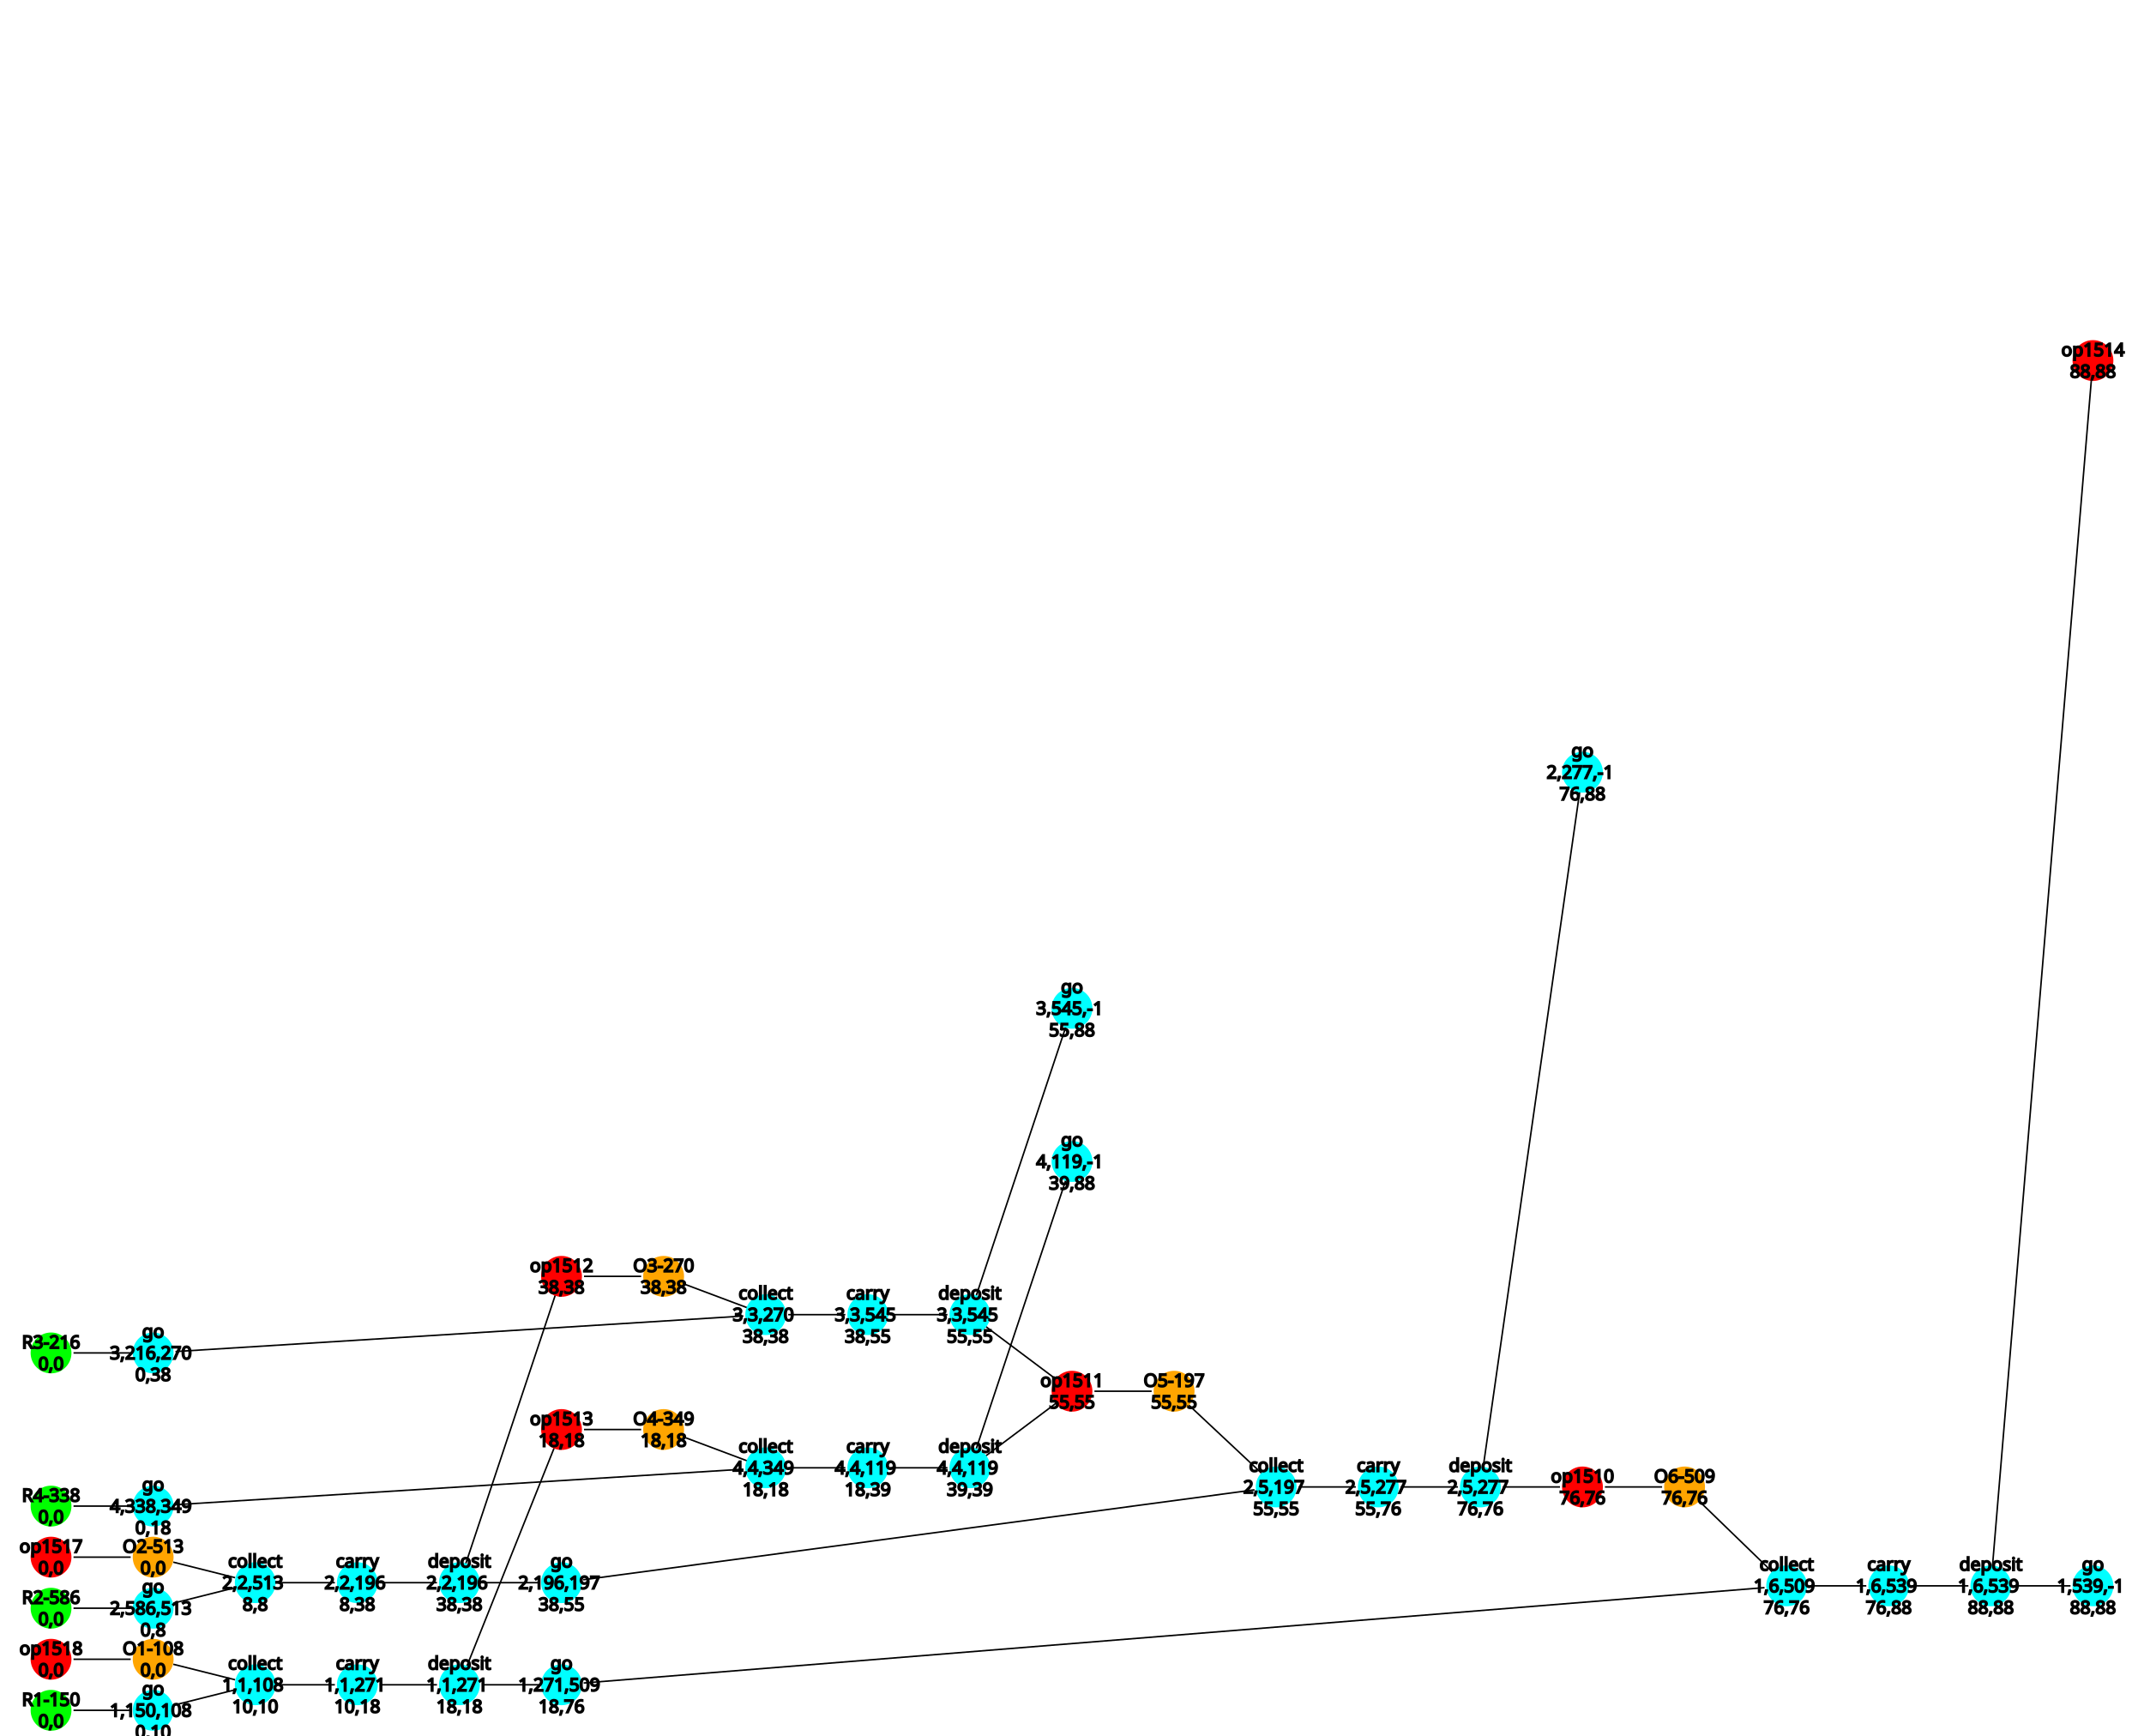
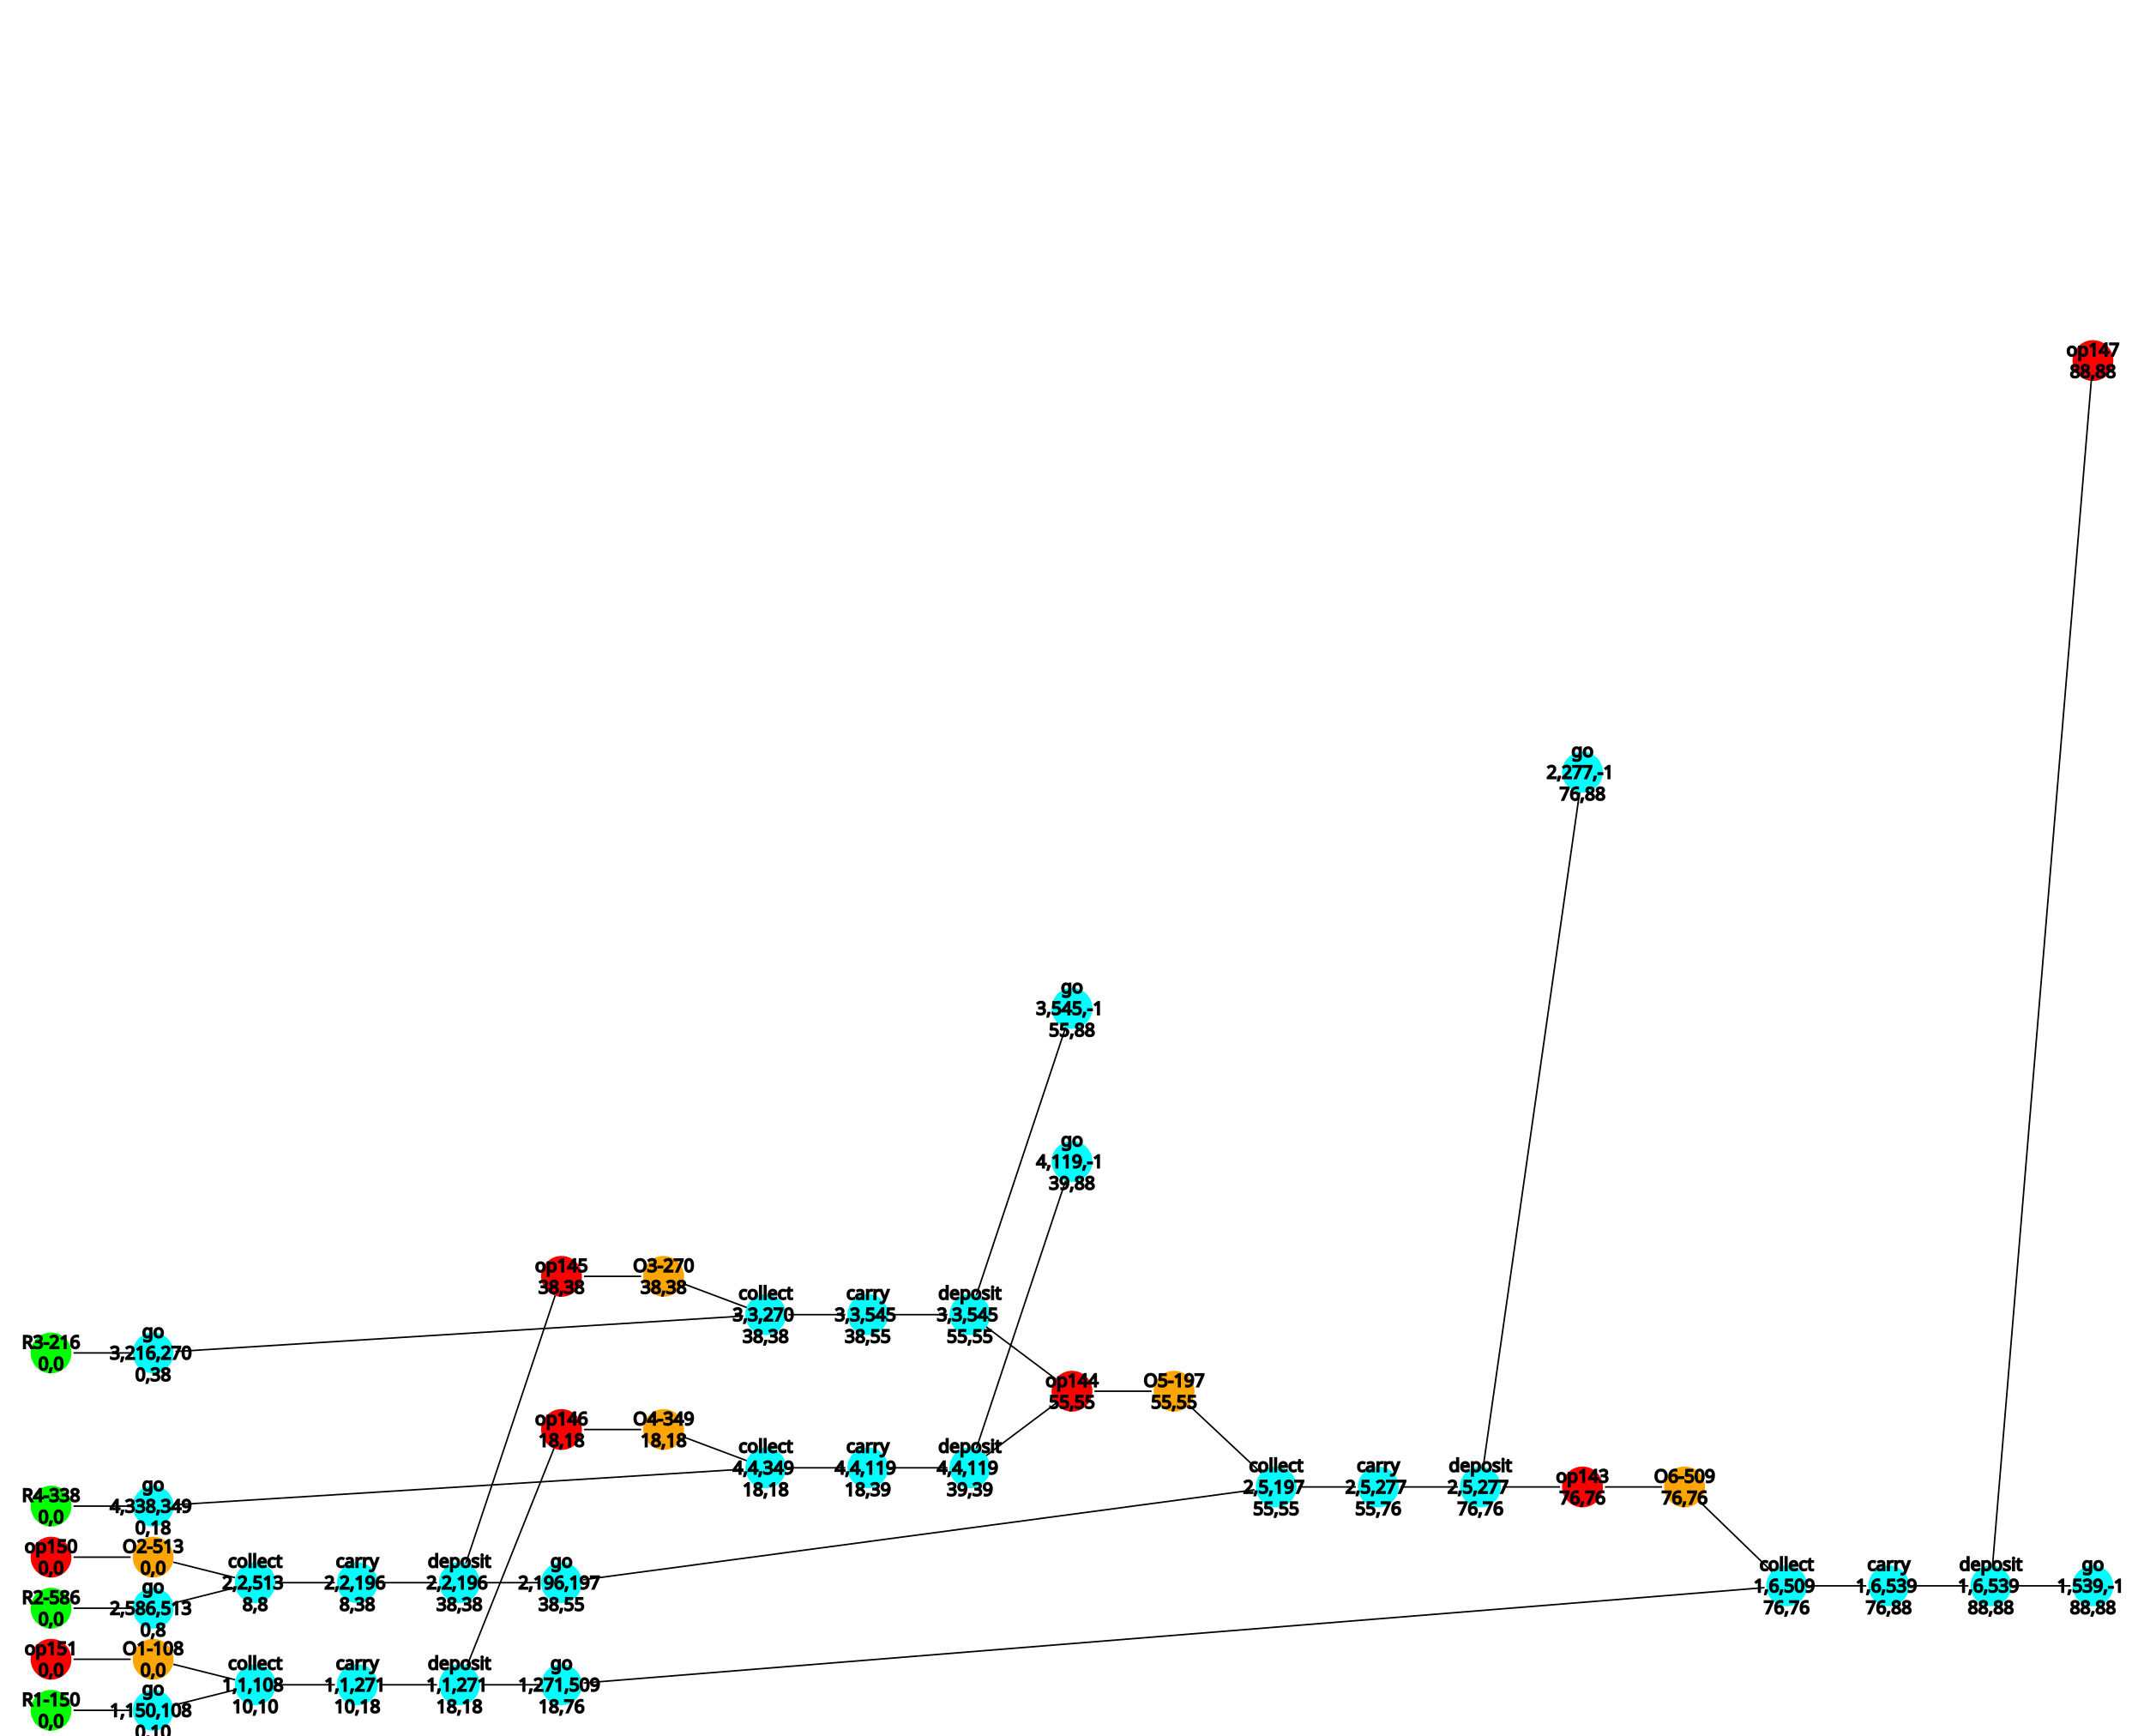
<svg xmlns="http://www.w3.org/2000/svg" version="1.2" width="420mm" height="340mm" viewBox="0 0 420 340" stroke="none" fill="#000000" stroke-width="0.3" font-size="3.88">
  <defs>
    <marker id="arrow" markerWidth="15" markerHeight="7" refX="5" refY="3.5" orient="auto" markerUnits="strokeWidth">
      <path d="M0,0 L15,3.5 L0,7 z" stroke="context-stroke" fill="context-stroke" />
    </marker>
  </defs>
-   <g stroke="#000000" id="img-a35ca993-1">
+   <g stroke="#000000" id="img-f74ac940-1">
    <g transform="translate(20,325)">
      <path fill="none" d="M-5.6,0 L 5.6 0" class="primitive" />
    </g>
    <g transform="translate(20,305)">
      <path fill="none" d="M-5.6,0 L 5.6 0" class="primitive" />
    </g>
    <g transform="translate(400,310.62)">
      <path fill="none" d="M-5.6,0 L 5.6 0" class="primitive" />
    </g>
    <g transform="translate(400,190.62)">
      <path fill="none" d="M-9.82,117.8 L 9.82 -117.8" class="primitive" />
    </g>
    <g transform="translate(380,310.62)">
      <path fill="none" d="M-5.6,0 L 5.6 0" class="primitive" />
    </g>
    <g transform="translate(360,310.62)">
      <path fill="none" d="M-5.6,0 L 5.6 0" class="primitive" />
    </g>
    <g transform="translate(230,320.31)">
      <path fill="none" d="M-115.66,9.34 L 115.66 -9.34" class="primitive" />
    </g>
    <g transform="translate(100,330)">
      <path fill="none" d="M-5.6,0 L 5.6 0" class="primitive" />
    </g>
    <g transform="translate(100,305)">
      <path fill="none" d="M-9.14,22.84 L 9.14 -22.84" class="primitive" />
    </g>
    <g transform="translate(80,330)">
      <path fill="none" d="M-5.6,0 L 5.6 0" class="primitive" />
    </g>
    <g transform="translate(60,330)">
      <path fill="none" d="M-5.6,0 L 5.6 0" class="primitive" />
    </g>
    <g transform="translate(180,300.62)">
      <path fill="none" d="M-65.75,8.81 L 65.75 -8.81" class="primitive" />
    </g>
    <g transform="translate(100,310)">
      <path fill="none" d="M-5.6,0 L 5.6 0" class="primitive" />
    </g>
    <g transform="translate(100,280)">
      <path fill="none" d="M-9.28,27.83 L 9.28 -27.83" class="primitive" />
    </g>
    <g transform="translate(80,310)">
      <path fill="none" d="M-5.6,0 L 5.6 0" class="primitive" />
    </g>
    <g transform="translate(60,310)">
      <path fill="none" d="M-5.6,0 L 5.6 0" class="primitive" />
    </g>
    <g transform="translate(200,257.5)">
      <path fill="none" d="M-9.28,27.83 L 9.28 -27.83" class="primitive" />
    </g>
    <g transform="translate(200,280)">
      <path fill="none" d="M-7.56,5.67 L 7.56 -5.67" class="primitive" />
    </g>
    <g transform="translate(180,287.5)">
      <path fill="none" d="M-5.6,0 L 5.6 0" class="primitive" />
    </g>
    <g transform="translate(160,287.5)">
      <path fill="none" d="M-5.6,0 L 5.6 0" class="primitive" />
    </g>
    <g transform="translate(200,227.5)">
      <path fill="none" d="M-9.28,27.83 L 9.28 -27.83" class="primitive" />
    </g>
    <g transform="translate(200,265)">
      <path fill="none" d="M-7.56,-5.67 L 7.56 5.67" class="primitive" />
    </g>
    <g transform="translate(180,257.5)">
      <path fill="none" d="M-5.6,0 L 5.6 0" class="primitive" />
    </g>
    <g transform="translate(160,257.5)">
      <path fill="none" d="M-5.6,0 L 5.6 0" class="primitive" />
    </g>
    <g transform="translate(300,221.25)">
      <path fill="none" d="M-9.69,67.81 L 9.69 -67.81" class="primitive" />
    </g>
    <g transform="translate(300,291.25)">
      <path fill="none" d="M-5.6,0 L 5.6 0" class="primitive" />
    </g>
    <g transform="translate(280,291.25)">
      <path fill="none" d="M-5.6,0 L 5.6 0" class="primitive" />
    </g>
    <g transform="translate(260,291.25)">
      <path fill="none" d="M-5.6,0 L 5.6 0" class="primitive" />
    </g>
    <g transform="translate(90,291.25)">
      <path fill="none" d="M-55.63,3.48 L 55.63 -3.48" class="primitive" />
    </g>
    <g transform="translate(20,295)">
      <path fill="none" d="M-5.6,0 L 5.6 0" class="primitive" />
    </g>
    <g transform="translate(90,261.25)">
      <path fill="none" d="M-55.63,3.48 L 55.63 -3.48" class="primitive" />
    </g>
    <g transform="translate(20,265)">
      <path fill="none" d="M-5.6,0 L 5.6 0" class="primitive" />
    </g>
    <g transform="translate(40,312.5)">
      <path fill="none" d="M-6.06,1.52 L 6.06 -1.52" class="primitive" />
    </g>
    <g transform="translate(20,315)">
      <path fill="none" d="M-5.6,0 L 5.6 0" class="primitive" />
    </g>
    <g transform="translate(40,332.5)">
      <path fill="none" d="M-6.06,1.52 L 6.06 -1.52" class="primitive" />
    </g>
    <g transform="translate(20,335)">
      <path fill="none" d="M-5.6,0 L 5.6 0" class="primitive" />
    </g>
    <g transform="translate(340,300.94)">
      <path fill="none" d="M-7.98,-7.73 L 7.98 7.73" class="primitive" />
    </g>
    <g transform="translate(240,281.88)">
      <path fill="none" d="M-7.93,-7.43 L 7.93 7.43" class="primitive" />
    </g>
    <g transform="translate(140,283.75)">
      <path fill="none" d="M-6.48,-2.43 L 6.48 2.43" class="primitive" />
    </g>
    <g transform="translate(140,253.75)">
      <path fill="none" d="M-6.48,-2.43 L 6.48 2.43" class="primitive" />
    </g>
    <g transform="translate(40,307.5)">
      <path fill="none" d="M-6.06,-1.52 L 6.06 1.52" class="primitive" />
    </g>
    <g transform="translate(40,327.5)">
      <path fill="none" d="M-6.06,-1.52 L 6.06 1.52" class="primitive" />
    </g>
    <g transform="translate(120,280)">
      <path fill="none" d="M-5.6,0 L 5.6 0" class="primitive" />
    </g>
    <g transform="translate(120,250)">
      <path fill="none" d="M-5.6,0 L 5.6 0" class="primitive" />
    </g>
    <g transform="translate(220,272.5)">
      <path fill="none" d="M-5.6,0 L 5.6 0" class="primitive" />
    </g>
    <g transform="translate(320,291.25)">
      <path fill="none" d="M-5.6,0 L 5.6 0" class="primitive" />
    </g>
  </g>
-   <g fill="#FF0000" id="img-a35ca993-2">
+   <g fill="#FF0000" id="img-f74ac940-2">
    <g transform="translate(10,325)">
      <circle cx="0" cy="0" r="4" class="primitive" />
    </g>
  </g>
-   <g fill="#FF0000" id="img-a35ca993-3">
+   <g fill="#FF0000" id="img-f74ac940-3">
    <g transform="translate(10,305)">
      <circle cx="0" cy="0" r="4" class="primitive" />
    </g>
  </g>
-   <g fill="#00FFFF" id="img-a35ca993-4">
+   <g fill="#00FFFF" id="img-f74ac940-4">
    <g transform="translate(410,310.62)">
      <circle cx="0" cy="0" r="4" class="primitive" />
    </g>
  </g>
-   <g fill="#00FFFF" id="img-a35ca993-5">
+   <g fill="#00FFFF" id="img-f74ac940-5">
    <g transform="translate(390,310.62)">
      <circle cx="0" cy="0" r="4" class="primitive" />
    </g>
  </g>
-   <g fill="#00FFFF" id="img-a35ca993-6">
+   <g fill="#00FFFF" id="img-f74ac940-6">
    <g transform="translate(370,310.62)">
      <circle cx="0" cy="0" r="4" class="primitive" />
    </g>
  </g>
-   <g fill="#00FFFF" id="img-a35ca993-7">
+   <g fill="#00FFFF" id="img-f74ac940-7">
    <g transform="translate(350,310.62)">
      <circle cx="0" cy="0" r="4" class="primitive" />
    </g>
  </g>
-   <g fill="#00FFFF" id="img-a35ca993-8">
+   <g fill="#00FFFF" id="img-f74ac940-8">
    <g transform="translate(110,330)">
      <circle cx="0" cy="0" r="4" class="primitive" />
    </g>
  </g>
-   <g fill="#00FFFF" id="img-a35ca993-9">
+   <g fill="#00FFFF" id="img-f74ac940-9">
    <g transform="translate(90,330)">
      <circle cx="0" cy="0" r="4" class="primitive" />
    </g>
  </g>
-   <g fill="#00FFFF" id="img-a35ca993-10">
+   <g fill="#00FFFF" id="img-f74ac940-10">
    <g transform="translate(70,330)">
      <circle cx="0" cy="0" r="4" class="primitive" />
    </g>
  </g>
-   <g fill="#00FFFF" id="img-a35ca993-11">
+   <g fill="#00FFFF" id="img-f74ac940-11">
    <g transform="translate(50,330)">
      <circle cx="0" cy="0" r="4" class="primitive" />
    </g>
  </g>
-   <g fill="#00FFFF" id="img-a35ca993-12">
+   <g fill="#00FFFF" id="img-f74ac940-12">
    <g transform="translate(110,310)">
      <circle cx="0" cy="0" r="4" class="primitive" />
    </g>
  </g>
-   <g fill="#00FFFF" id="img-a35ca993-13">
+   <g fill="#00FFFF" id="img-f74ac940-13">
    <g transform="translate(90,310)">
      <circle cx="0" cy="0" r="4" class="primitive" />
    </g>
  </g>
-   <g fill="#00FFFF" id="img-a35ca993-14">
+   <g fill="#00FFFF" id="img-f74ac940-14">
    <g transform="translate(70,310)">
      <circle cx="0" cy="0" r="4" class="primitive" />
    </g>
  </g>
-   <g fill="#00FFFF" id="img-a35ca993-15">
+   <g fill="#00FFFF" id="img-f74ac940-15">
    <g transform="translate(50,310)">
      <circle cx="0" cy="0" r="4" class="primitive" />
    </g>
  </g>
-   <g fill="#00FFFF" id="img-a35ca993-16">
+   <g fill="#00FFFF" id="img-f74ac940-16">
    <g transform="translate(210,227.5)">
      <circle cx="0" cy="0" r="4" class="primitive" />
    </g>
  </g>
-   <g fill="#00FFFF" id="img-a35ca993-17">
+   <g fill="#00FFFF" id="img-f74ac940-17">
    <g transform="translate(190,287.5)">
      <circle cx="0" cy="0" r="4" class="primitive" />
    </g>
  </g>
-   <g fill="#00FFFF" id="img-a35ca993-18">
+   <g fill="#00FFFF" id="img-f74ac940-18">
    <g transform="translate(170,287.5)">
      <circle cx="0" cy="0" r="4" class="primitive" />
    </g>
  </g>
-   <g fill="#00FFFF" id="img-a35ca993-19">
+   <g fill="#00FFFF" id="img-f74ac940-19">
    <g transform="translate(150,287.5)">
      <circle cx="0" cy="0" r="4" class="primitive" />
    </g>
  </g>
-   <g fill="#00FFFF" id="img-a35ca993-20">
+   <g fill="#00FFFF" id="img-f74ac940-20">
    <g transform="translate(210,197.5)">
      <circle cx="0" cy="0" r="4" class="primitive" />
    </g>
  </g>
-   <g fill="#00FFFF" id="img-a35ca993-21">
+   <g fill="#00FFFF" id="img-f74ac940-21">
    <g transform="translate(190,257.5)">
      <circle cx="0" cy="0" r="4" class="primitive" />
    </g>
  </g>
-   <g fill="#00FFFF" id="img-a35ca993-22">
+   <g fill="#00FFFF" id="img-f74ac940-22">
    <g transform="translate(170,257.5)">
      <circle cx="0" cy="0" r="4" class="primitive" />
    </g>
  </g>
-   <g fill="#00FFFF" id="img-a35ca993-23">
+   <g fill="#00FFFF" id="img-f74ac940-23">
    <g transform="translate(150,257.5)">
      <circle cx="0" cy="0" r="4" class="primitive" />
    </g>
  </g>
-   <g fill="#00FFFF" id="img-a35ca993-24">
+   <g fill="#00FFFF" id="img-f74ac940-24">
    <g transform="translate(310,151.25)">
      <circle cx="0" cy="0" r="4" class="primitive" />
    </g>
  </g>
-   <g fill="#00FFFF" id="img-a35ca993-25">
+   <g fill="#00FFFF" id="img-f74ac940-25">
    <g transform="translate(290,291.25)">
      <circle cx="0" cy="0" r="4" class="primitive" />
    </g>
  </g>
-   <g fill="#00FFFF" id="img-a35ca993-26">
+   <g fill="#00FFFF" id="img-f74ac940-26">
    <g transform="translate(270,291.25)">
      <circle cx="0" cy="0" r="4" class="primitive" />
    </g>
  </g>
-   <g fill="#00FFFF" id="img-a35ca993-27">
+   <g fill="#00FFFF" id="img-f74ac940-27">
    <g transform="translate(250,291.25)">
      <circle cx="0" cy="0" r="4" class="primitive" />
    </g>
  </g>
-   <g fill="#00FFFF" id="img-a35ca993-28">
+   <g fill="#00FFFF" id="img-f74ac940-28">
    <g transform="translate(30,295)">
      <circle cx="0" cy="0" r="4" class="primitive" />
    </g>
  </g>
-   <g fill="#00FF00" id="img-a35ca993-29">
+   <g fill="#00FF00" id="img-f74ac940-29">
    <g transform="translate(10,295)">
      <circle cx="0" cy="0" r="4" class="primitive" />
    </g>
  </g>
-   <g fill="#00FFFF" id="img-a35ca993-30">
+   <g fill="#00FFFF" id="img-f74ac940-30">
    <g transform="translate(30,265)">
      <circle cx="0" cy="0" r="4" class="primitive" />
    </g>
  </g>
-   <g fill="#00FF00" id="img-a35ca993-31">
+   <g fill="#00FF00" id="img-f74ac940-31">
    <g transform="translate(10,265)">
      <circle cx="0" cy="0" r="4" class="primitive" />
    </g>
  </g>
-   <g fill="#00FFFF" id="img-a35ca993-32">
+   <g fill="#00FFFF" id="img-f74ac940-32">
    <g transform="translate(30,315)">
      <circle cx="0" cy="0" r="4" class="primitive" />
    </g>
  </g>
-   <g fill="#00FF00" id="img-a35ca993-33">
+   <g fill="#00FF00" id="img-f74ac940-33">
    <g transform="translate(10,315)">
      <circle cx="0" cy="0" r="4" class="primitive" />
    </g>
  </g>
-   <g fill="#00FFFF" id="img-a35ca993-34">
+   <g fill="#00FFFF" id="img-f74ac940-34">
    <g transform="translate(30,335)">
      <circle cx="0" cy="0" r="4" class="primitive" />
    </g>
  </g>
-   <g fill="#00FF00" id="img-a35ca993-35">
+   <g fill="#00FF00" id="img-f74ac940-35">
    <g transform="translate(10,335)">
      <circle cx="0" cy="0" r="4" class="primitive" />
    </g>
  </g>
-   <g fill="#FFA500" id="img-a35ca993-36">
+   <g fill="#FFA500" id="img-f74ac940-36">
    <g transform="translate(330,291.25)">
      <circle cx="0" cy="0" r="4" class="primitive" />
    </g>
  </g>
-   <g fill="#FFA500" id="img-a35ca993-37">
+   <g fill="#FFA500" id="img-f74ac940-37">
    <g transform="translate(230,272.5)">
      <circle cx="0" cy="0" r="4" class="primitive" />
    </g>
  </g>
-   <g fill="#FFA500" id="img-a35ca993-38">
+   <g fill="#FFA500" id="img-f74ac940-38">
    <g transform="translate(130,280)">
      <circle cx="0" cy="0" r="4" class="primitive" />
    </g>
  </g>
-   <g fill="#FFA500" id="img-a35ca993-39">
+   <g fill="#FFA500" id="img-f74ac940-39">
    <g transform="translate(130,250)">
      <circle cx="0" cy="0" r="4" class="primitive" />
    </g>
  </g>
-   <g fill="#FFA500" id="img-a35ca993-40">
+   <g fill="#FFA500" id="img-f74ac940-40">
    <g transform="translate(30,305)">
      <circle cx="0" cy="0" r="4" class="primitive" />
    </g>
  </g>
-   <g fill="#FFA500" id="img-a35ca993-41">
+   <g fill="#FFA500" id="img-f74ac940-41">
    <g transform="translate(30,325)">
      <circle cx="0" cy="0" r="4" class="primitive" />
    </g>
  </g>
-   <g fill="#FF0000" id="img-a35ca993-42">
+   <g fill="#FF0000" id="img-f74ac940-42">
    <g transform="translate(410,70.62)">
      <circle cx="0" cy="0" r="4" class="primitive" />
    </g>
  </g>
-   <g fill="#FF0000" id="img-a35ca993-43">
+   <g fill="#FF0000" id="img-f74ac940-43">
    <g transform="translate(110,280)">
      <circle cx="0" cy="0" r="4" class="primitive" />
    </g>
  </g>
-   <g fill="#FF0000" id="img-a35ca993-44">
+   <g fill="#FF0000" id="img-f74ac940-44">
    <g transform="translate(110,250)">
      <circle cx="0" cy="0" r="4" class="primitive" />
    </g>
  </g>
-   <g fill="#FF0000" id="img-a35ca993-45">
+   <g fill="#FF0000" id="img-f74ac940-45">
    <g transform="translate(210,272.5)">
      <circle cx="0" cy="0" r="4" class="primitive" />
    </g>
  </g>
-   <g fill="#FF0000" id="img-a35ca993-46">
+   <g fill="#FF0000" id="img-f74ac940-46">
    <g transform="translate(310,291.25)">
      <circle cx="0" cy="0" r="4" class="primitive" />
    </g>
  </g>
-   <g font-family="futura" font-size="3.53" stroke="#000000" id="img-a35ca993-47">
+   <g font-family="futura" font-size="3.53" stroke="#000000" id="img-f74ac940-47">
    <g transform="translate(10,325)">
      <g class="primitive">
-         <text text-anchor="middle" dy="-0.25em">op1518<tspan x="0" dy="1.2em">0,0</tspan>
+         <text text-anchor="middle" dy="-0.25em">op151<tspan x="0" dy="1.2em">0,0</tspan>
        </text>
      </g>
    </g>
    <g transform="translate(10,305)">
      <g class="primitive">
-         <text text-anchor="middle" dy="-0.25em">op1517<tspan x="0" dy="1.2em">0,0</tspan>
+         <text text-anchor="middle" dy="-0.25em">op150<tspan x="0" dy="1.2em">0,0</tspan>
        </text>
      </g>
    </g>
    <g transform="translate(410,310.62)">
      <g class="primitive">
        <text text-anchor="middle" dy="-0.85em">go<tspan x="0" dy="1.2em">1,539,-1</tspan>
          <tspan x="0" dy="1.2em">88,88</tspan>
        </text>
      </g>
    </g>
    <g transform="translate(390,310.62)">
      <g class="primitive">
        <text text-anchor="middle" dy="-0.85em">deposit<tspan x="0" dy="1.2em">1,6,539</tspan>
          <tspan x="0" dy="1.2em">88,88</tspan>
        </text>
      </g>
    </g>
    <g transform="translate(370,310.62)">
      <g class="primitive">
        <text text-anchor="middle" dy="-0.85em">carry<tspan x="0" dy="1.2em">1,6,539</tspan>
          <tspan x="0" dy="1.2em">76,88</tspan>
        </text>
      </g>
    </g>
    <g transform="translate(350,310.62)">
      <g class="primitive">
        <text text-anchor="middle" dy="-0.85em">collect<tspan x="0" dy="1.2em">1,6,509</tspan>
          <tspan x="0" dy="1.2em">76,76</tspan>
        </text>
      </g>
    </g>
    <g transform="translate(110,330)">
      <g class="primitive">
        <text text-anchor="middle" dy="-0.85em">go<tspan x="0" dy="1.2em">1,271,509</tspan>
          <tspan x="0" dy="1.2em">18,76</tspan>
        </text>
      </g>
    </g>
    <g transform="translate(90,330)">
      <g class="primitive">
        <text text-anchor="middle" dy="-0.85em">deposit<tspan x="0" dy="1.2em">1,1,271</tspan>
          <tspan x="0" dy="1.2em">18,18</tspan>
        </text>
      </g>
    </g>
    <g transform="translate(70,330)">
      <g class="primitive">
        <text text-anchor="middle" dy="-0.85em">carry<tspan x="0" dy="1.2em">1,1,271</tspan>
          <tspan x="0" dy="1.2em">10,18</tspan>
        </text>
      </g>
    </g>
    <g transform="translate(50,330)">
      <g class="primitive">
        <text text-anchor="middle" dy="-0.85em">collect<tspan x="0" dy="1.2em">1,1,108</tspan>
          <tspan x="0" dy="1.2em">10,10</tspan>
        </text>
      </g>
    </g>
    <g transform="translate(110,310)">
      <g class="primitive">
        <text text-anchor="middle" dy="-0.85em">go<tspan x="0" dy="1.2em">2,196,197</tspan>
          <tspan x="0" dy="1.2em">38,55</tspan>
        </text>
      </g>
    </g>
    <g transform="translate(90,310)">
      <g class="primitive">
        <text text-anchor="middle" dy="-0.85em">deposit<tspan x="0" dy="1.2em">2,2,196</tspan>
          <tspan x="0" dy="1.2em">38,38</tspan>
        </text>
      </g>
    </g>
    <g transform="translate(70,310)">
      <g class="primitive">
        <text text-anchor="middle" dy="-0.85em">carry<tspan x="0" dy="1.2em">2,2,196</tspan>
          <tspan x="0" dy="1.2em">8,38</tspan>
        </text>
      </g>
    </g>
    <g transform="translate(50,310)">
      <g class="primitive">
        <text text-anchor="middle" dy="-0.85em">collect<tspan x="0" dy="1.2em">2,2,513</tspan>
          <tspan x="0" dy="1.2em">8,8</tspan>
        </text>
      </g>
    </g>
    <g transform="translate(210,227.5)">
      <g class="primitive">
        <text text-anchor="middle" dy="-0.85em">go<tspan x="0" dy="1.2em">4,119,-1</tspan>
          <tspan x="0" dy="1.2em">39,88</tspan>
        </text>
      </g>
    </g>
    <g transform="translate(190,287.5)">
      <g class="primitive">
        <text text-anchor="middle" dy="-0.85em">deposit<tspan x="0" dy="1.2em">4,4,119</tspan>
          <tspan x="0" dy="1.2em">39,39</tspan>
        </text>
      </g>
    </g>
    <g transform="translate(170,287.5)">
      <g class="primitive">
        <text text-anchor="middle" dy="-0.85em">carry<tspan x="0" dy="1.2em">4,4,119</tspan>
          <tspan x="0" dy="1.2em">18,39</tspan>
        </text>
      </g>
    </g>
    <g transform="translate(150,287.5)">
      <g class="primitive">
        <text text-anchor="middle" dy="-0.85em">collect<tspan x="0" dy="1.2em">4,4,349</tspan>
          <tspan x="0" dy="1.2em">18,18</tspan>
        </text>
      </g>
    </g>
    <g transform="translate(210,197.5)">
      <g class="primitive">
        <text text-anchor="middle" dy="-0.85em">go<tspan x="0" dy="1.2em">3,545,-1</tspan>
          <tspan x="0" dy="1.2em">55,88</tspan>
        </text>
      </g>
    </g>
    <g transform="translate(190,257.5)">
      <g class="primitive">
        <text text-anchor="middle" dy="-0.85em">deposit<tspan x="0" dy="1.2em">3,3,545</tspan>
          <tspan x="0" dy="1.2em">55,55</tspan>
        </text>
      </g>
    </g>
    <g transform="translate(170,257.5)">
      <g class="primitive">
        <text text-anchor="middle" dy="-0.85em">carry<tspan x="0" dy="1.2em">3,3,545</tspan>
          <tspan x="0" dy="1.2em">38,55</tspan>
        </text>
      </g>
    </g>
    <g transform="translate(150,257.5)">
      <g class="primitive">
        <text text-anchor="middle" dy="-0.85em">collect<tspan x="0" dy="1.2em">3,3,270</tspan>
          <tspan x="0" dy="1.2em">38,38</tspan>
        </text>
      </g>
    </g>
    <g transform="translate(310,151.25)">
      <g class="primitive">
        <text text-anchor="middle" dy="-0.85em">go<tspan x="0" dy="1.2em">2,277,-1</tspan>
          <tspan x="0" dy="1.2em">76,88</tspan>
        </text>
      </g>
    </g>
    <g transform="translate(290,291.25)">
      <g class="primitive">
        <text text-anchor="middle" dy="-0.85em">deposit<tspan x="0" dy="1.2em">2,5,277</tspan>
          <tspan x="0" dy="1.2em">76,76</tspan>
        </text>
      </g>
    </g>
    <g transform="translate(270,291.25)">
      <g class="primitive">
        <text text-anchor="middle" dy="-0.85em">carry<tspan x="0" dy="1.2em">2,5,277</tspan>
          <tspan x="0" dy="1.2em">55,76</tspan>
        </text>
      </g>
    </g>
    <g transform="translate(250,291.25)">
      <g class="primitive">
        <text text-anchor="middle" dy="-0.85em">collect<tspan x="0" dy="1.2em">2,5,197</tspan>
          <tspan x="0" dy="1.2em">55,55</tspan>
        </text>
      </g>
    </g>
    <g transform="translate(30,295)">
      <g class="primitive">
        <text text-anchor="middle" dy="-0.85em">go<tspan x="0" dy="1.2em">4,338,349</tspan>
          <tspan x="0" dy="1.2em">0,18</tspan>
        </text>
      </g>
    </g>
    <g transform="translate(10,295)">
      <g class="primitive">
        <text text-anchor="middle" dy="-0.25em">R4-338<tspan x="0" dy="1.2em">0,0</tspan>
        </text>
      </g>
    </g>
    <g transform="translate(30,265)">
      <g class="primitive">
        <text text-anchor="middle" dy="-0.85em">go<tspan x="0" dy="1.2em">3,216,270</tspan>
          <tspan x="0" dy="1.2em">0,38</tspan>
        </text>
      </g>
    </g>
    <g transform="translate(10,265)">
      <g class="primitive">
        <text text-anchor="middle" dy="-0.25em">R3-216<tspan x="0" dy="1.2em">0,0</tspan>
        </text>
      </g>
    </g>
    <g transform="translate(30,315)">
      <g class="primitive">
        <text text-anchor="middle" dy="-0.85em">go<tspan x="0" dy="1.2em">2,586,513</tspan>
          <tspan x="0" dy="1.2em">0,8</tspan>
        </text>
      </g>
    </g>
    <g transform="translate(10,315)">
      <g class="primitive">
        <text text-anchor="middle" dy="-0.25em">R2-586<tspan x="0" dy="1.2em">0,0</tspan>
        </text>
      </g>
    </g>
    <g transform="translate(30,335)">
      <g class="primitive">
        <text text-anchor="middle" dy="-0.85em">go<tspan x="0" dy="1.2em">1,150,108</tspan>
          <tspan x="0" dy="1.2em">0,10</tspan>
        </text>
      </g>
    </g>
    <g transform="translate(10,335)">
      <g class="primitive">
        <text text-anchor="middle" dy="-0.25em">R1-150<tspan x="0" dy="1.2em">0,0</tspan>
        </text>
      </g>
    </g>
    <g transform="translate(330,291.25)">
      <g class="primitive">
        <text text-anchor="middle" dy="-0.25em">O6-509<tspan x="0" dy="1.2em">76,76</tspan>
        </text>
      </g>
    </g>
    <g transform="translate(230,272.5)">
      <g class="primitive">
        <text text-anchor="middle" dy="-0.25em">O5-197<tspan x="0" dy="1.2em">55,55</tspan>
        </text>
      </g>
    </g>
    <g transform="translate(130,280)">
      <g class="primitive">
        <text text-anchor="middle" dy="-0.25em">O4-349<tspan x="0" dy="1.2em">18,18</tspan>
        </text>
      </g>
    </g>
    <g transform="translate(130,250)">
      <g class="primitive">
        <text text-anchor="middle" dy="-0.25em">O3-270<tspan x="0" dy="1.2em">38,38</tspan>
        </text>
      </g>
    </g>
    <g transform="translate(30,305)">
      <g class="primitive">
        <text text-anchor="middle" dy="-0.25em">O2-513<tspan x="0" dy="1.2em">0,0</tspan>
        </text>
      </g>
    </g>
    <g transform="translate(30,325)">
      <g class="primitive">
        <text text-anchor="middle" dy="-0.25em">O1-108<tspan x="0" dy="1.2em">0,0</tspan>
        </text>
      </g>
    </g>
    <g transform="translate(410,70.62)">
      <g class="primitive">
-         <text text-anchor="middle" dy="-0.25em">op1514<tspan x="0" dy="1.2em">88,88</tspan>
+         <text text-anchor="middle" dy="-0.25em">op147<tspan x="0" dy="1.2em">88,88</tspan>
        </text>
      </g>
    </g>
    <g transform="translate(110,280)">
      <g class="primitive">
-         <text text-anchor="middle" dy="-0.25em">op1513<tspan x="0" dy="1.2em">18,18</tspan>
+         <text text-anchor="middle" dy="-0.25em">op146<tspan x="0" dy="1.2em">18,18</tspan>
        </text>
      </g>
    </g>
    <g transform="translate(110,250)">
      <g class="primitive">
-         <text text-anchor="middle" dy="-0.25em">op1512<tspan x="0" dy="1.2em">38,38</tspan>
+         <text text-anchor="middle" dy="-0.25em">op145<tspan x="0" dy="1.2em">38,38</tspan>
        </text>
      </g>
    </g>
    <g transform="translate(210,272.5)">
      <g class="primitive">
-         <text text-anchor="middle" dy="-0.25em">op1511<tspan x="0" dy="1.2em">55,55</tspan>
+         <text text-anchor="middle" dy="-0.25em">op144<tspan x="0" dy="1.2em">55,55</tspan>
        </text>
      </g>
    </g>
    <g transform="translate(310,291.25)">
      <g class="primitive">
-         <text text-anchor="middle" dy="-0.25em">op1510<tspan x="0" dy="1.2em">76,76</tspan>
+         <text text-anchor="middle" dy="-0.25em">op143<tspan x="0" dy="1.2em">76,76</tspan>
        </text>
      </g>
    </g>
  </g>
</svg>
